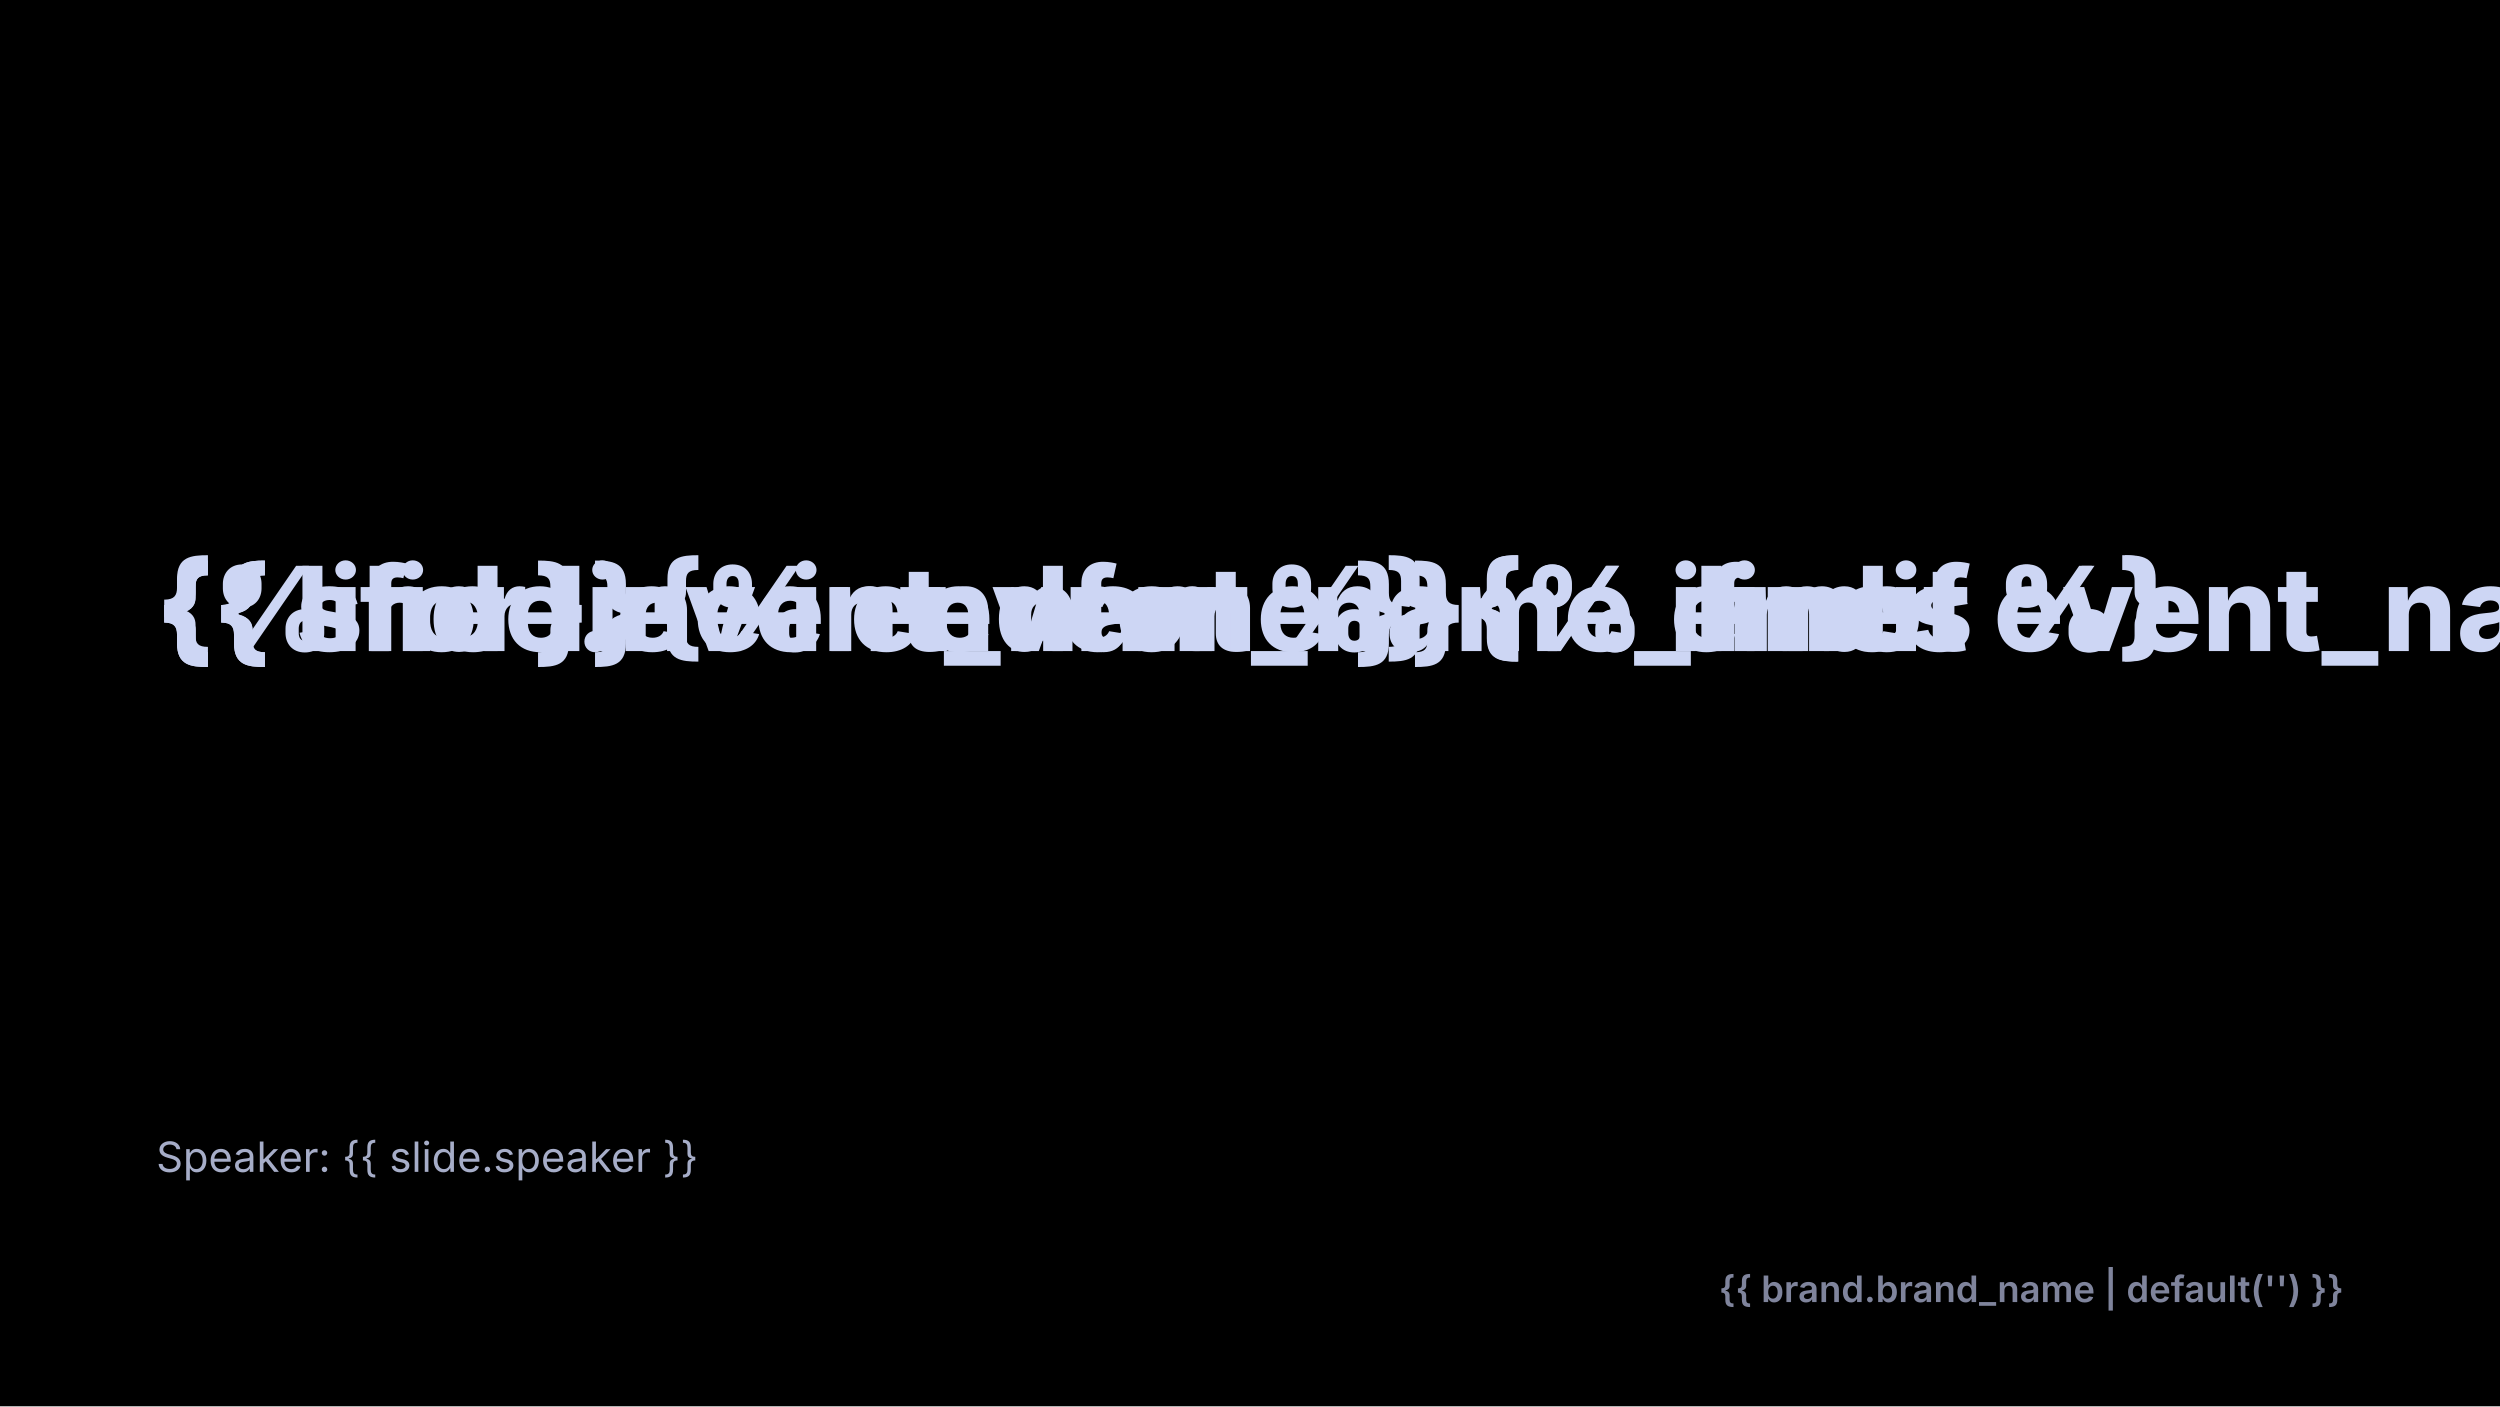
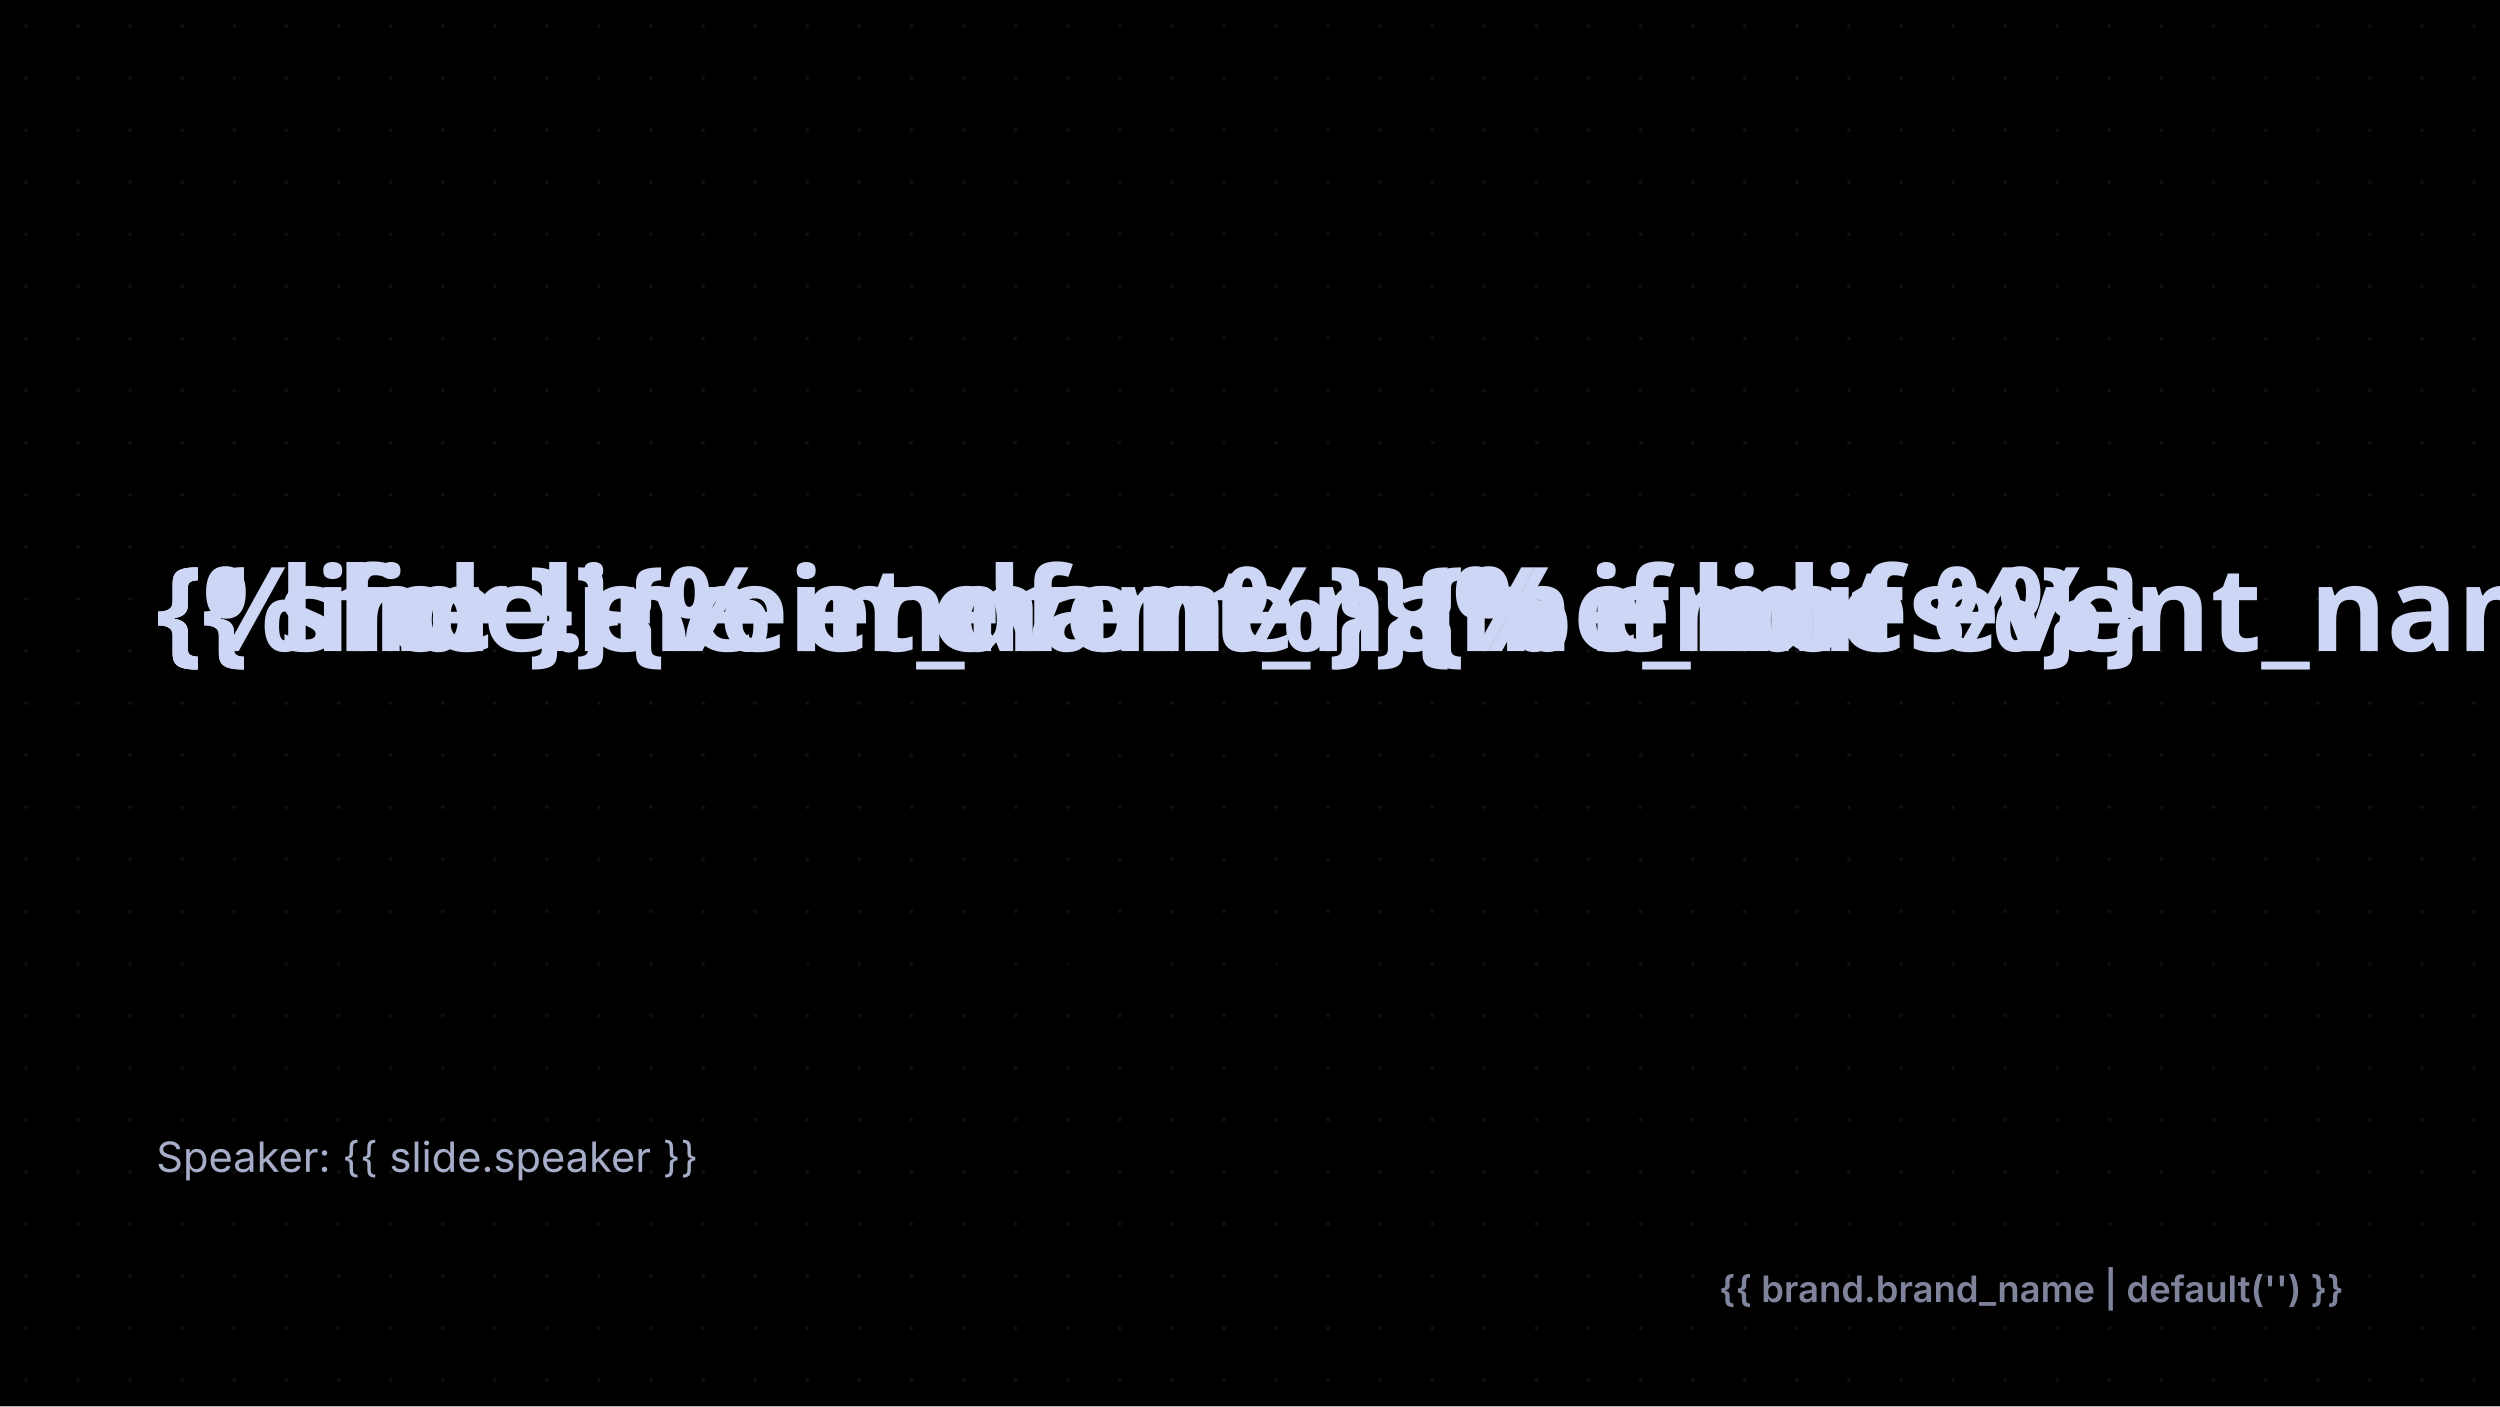
<svg xmlns="http://www.w3.org/2000/svg" width="1920" height="1080" viewBox="0 0 1920 1080">
  <defs>
    <linearGradient id="bg-grad" x1="0%" y1="0%" x2="100%" y2="100%">
      <stop offset="0%" stop-color="{{ brand.bg_color | default('#1e1e2e') }}" />
      <stop offset="100%" stop-color="{{ brand.bg_color_end | default('#11111b') }}" />
    </linearGradient>
    <linearGradient id="acc-grad" x1="0%" y1="0%" x2="0%" y2="100%">
      <stop offset="0%" stop-color="{{ brand.accent_color | default('#cba6f7') }}" />
      <stop offset="100%" stop-color="{{ brand.accent_color_end | default('#89b4fa') }}" />
    </linearGradient>
    <radialGradient id="glow" cx="75%" cy="25%" r="55%">
      <stop offset="0%" stop-color="{{ brand.accent_color | default('#cba6f7') }}" stop-opacity="0.07" />
      <stop offset="100%" stop-color="{{ brand.accent_color | default('#cba6f7') }}" stop-opacity="0" />
    </radialGradient>
+     <pattern id="dots" x="0" y="0" width="40" height="40" patternUnits="userSpaceOnUse">
+       <circle cx="20" cy="20" r="1.5" fill="#ffffff" opacity="0.06" />
+     </pattern>
  </defs>
  <rect width="1920" height="1080" fill="url(#bg-grad)" />
  <rect width="1920" height="1080" fill="url(#glow)" />
+   <rect width="1920" height="1080" fill="url(#dots)" />
  <rect x="120" y="200" width="8" height="80" rx="4" fill="url(#acc-grad)" />
-   <text x="120" y="500" font-family="Inter,sans-serif" font-size="90" font-weight="800" fill="#cdd6f4">
+   <text x="120" y="500" font-family="Space Grotesk,sans-serif" font-size="90" font-weight="800" fill="#cdd6f4">
    {% for line in event_name_lines %}<tspan x="120" dy="{% if loop.first %}0{% else %}110{% endif %}">{{ line }}</tspan>{% endfor %}
    {% if not event_name_lines %}<tspan x="120" dy="0">{{ slide.event_name }}</tspan>{% endif %}
  </text>
  {% if slide.date %}
  <text x="120" y="750" font-family="Inter,sans-serif" font-size="40" font-weight="600" fill="{{ brand.accent_color | default('#cba6f7') }}">{{ slide.date }}{% if slide.time %} · {{ slide.time }}{% endif %}</text>
  {% endif %}
  {% if slide.speaker %}
  <text x="120" y="900" font-family="Inter,sans-serif" font-size="32" font-weight="400" fill="#a6adc8">Speaker: {{ slide.speaker }}</text>
  {% endif %}
  <text x="1800" y="1000" text-anchor="end" font-family="Inter,sans-serif" font-size="28" font-weight="600" fill="#7f849c">{{ brand.brand_name | default('') }}</text>
+   <circle cx="1840" cy="80" r="180" fill="{{ brand.accent_color | default('#cba6f7') }}" opacity="0.04" />
</svg>
